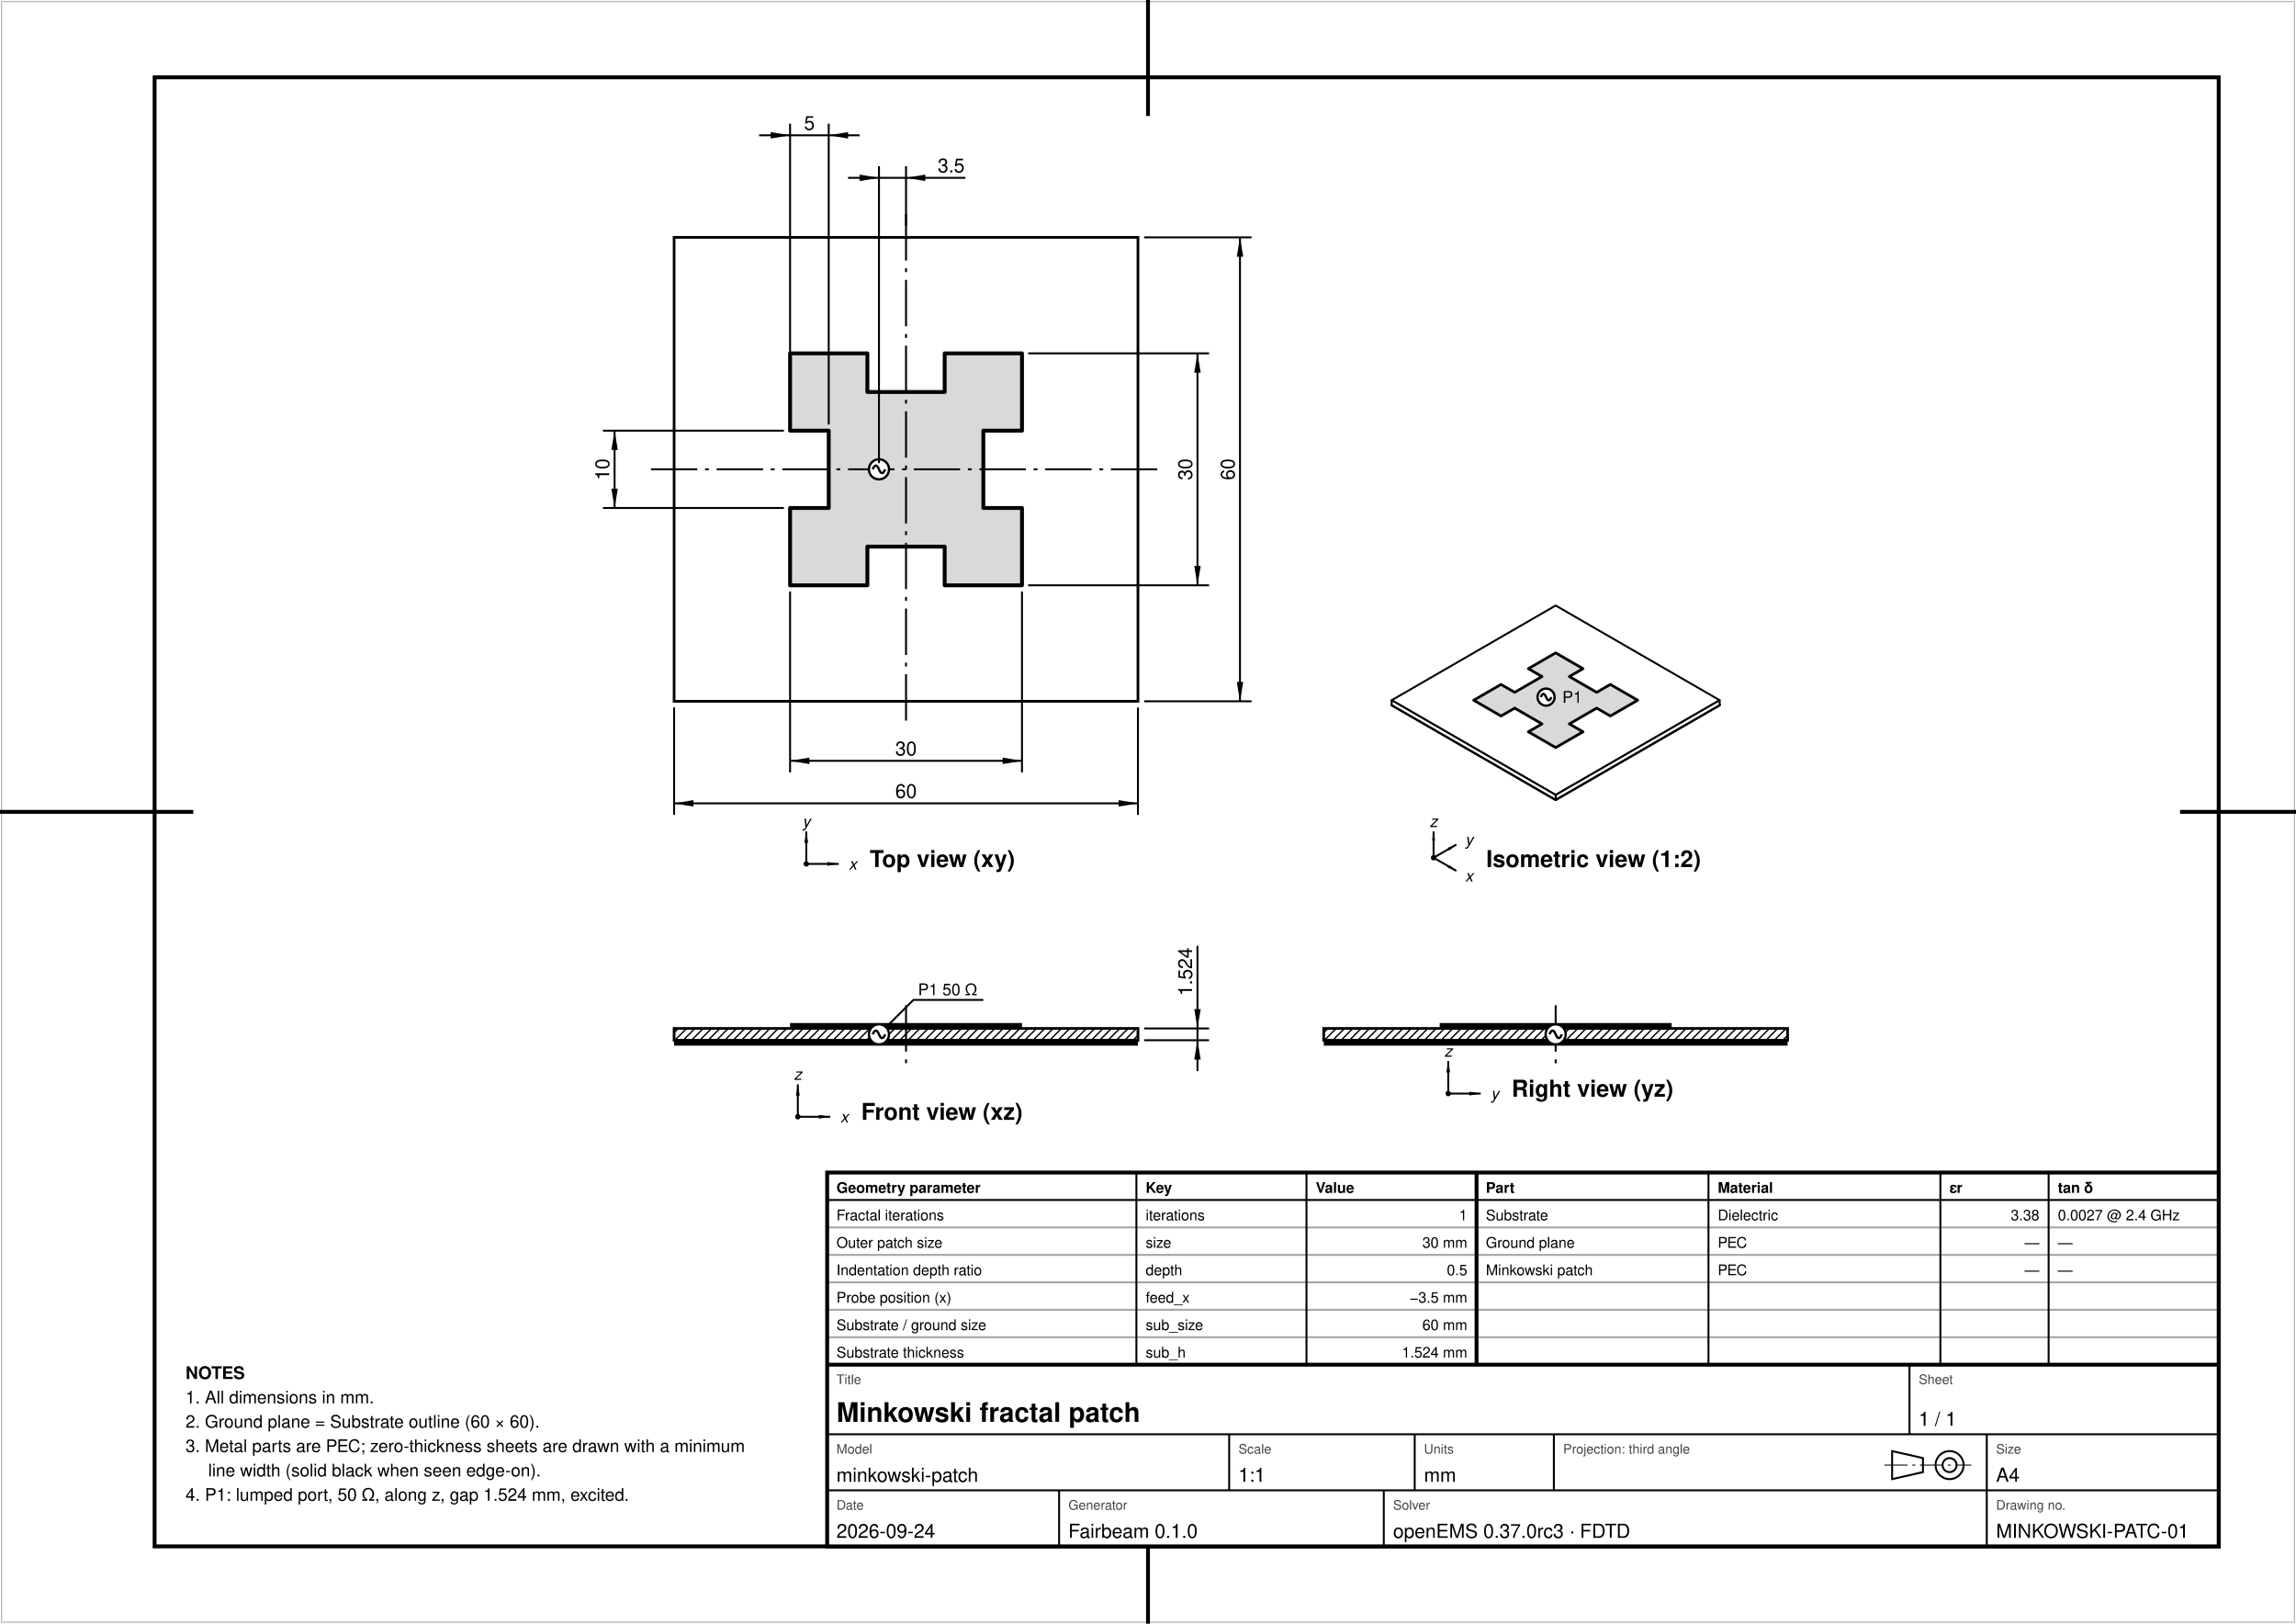
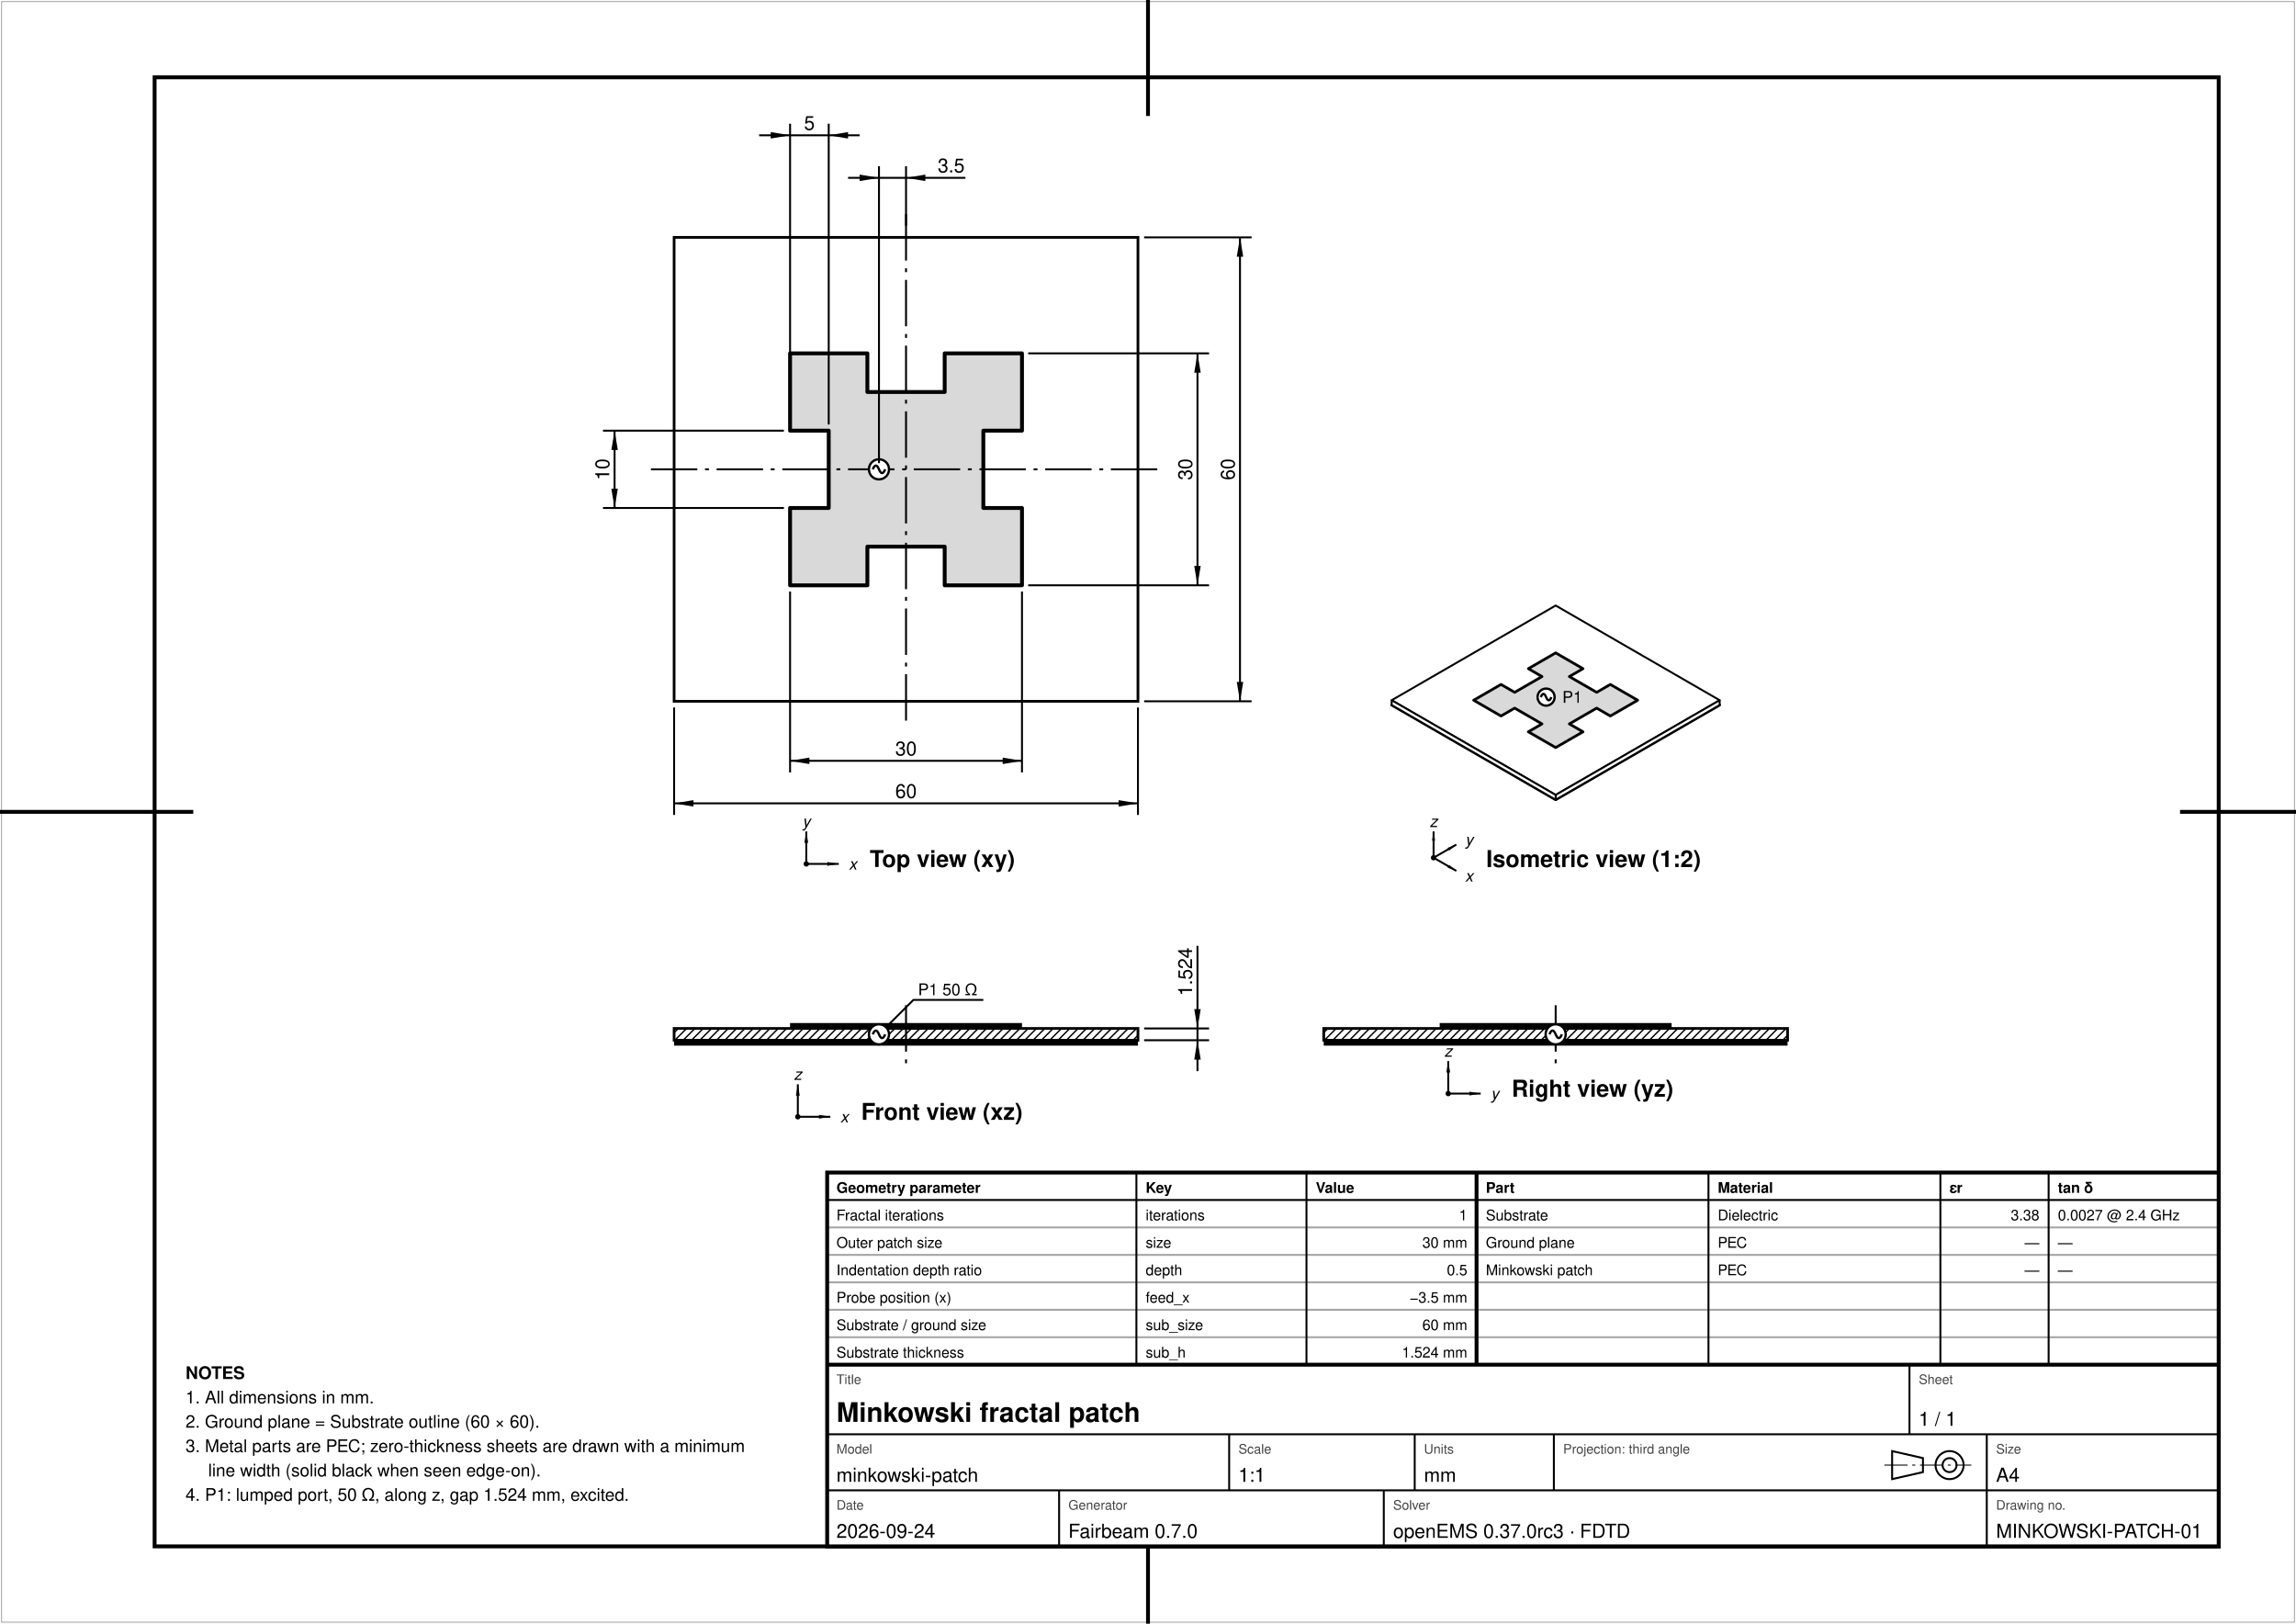
<svg xmlns="http://www.w3.org/2000/svg" version="1.1" width="297mm" height="210mm" viewBox="0 0 297 210" font-family="'IBM Plex Sans', Helvetica, Arial, sans-serif">
  <rect x="0" y="0" width="297" height="210" fill="#fff" stroke="none" />
  <g class="frame">
    <rect x="20" y="10" width="267" height="190" fill="none" stroke="#000" stroke-width="0.5" />
    <g stroke="#000" stroke-width="0.5">
      <line x1="148.5" y1="0" x2="148.5" y2="15" />
      <line x1="148.5" y1="195" x2="148.5" y2="210" />
      <line x1="0" y1="105" x2="25" y2="105" />
      <line x1="282" y1="105" x2="297" y2="105" />
    </g>
    <rect x="0.2" y="0.2" width="296.6" height="209.6" fill="none" stroke="#000" stroke-width="0.125" stroke-opacity="0.35" />
  </g>
  <g transform="translate(86.5 30)">
    <g class="view view-top">
      <g>
        <polygon points="0.7,60.7 60.7,60.7 60.7,0.7 0.7,0.7" fill="#fff" stroke="none" />
      </g>
      <g fill="none" stroke="#000" stroke-width="0.35">
        <polygon points="0.7,60.7 60.7,60.7 60.7,0.7 0.7,0.7" />
      </g>
      <g stroke-linejoin="round">
        <polygon points="15.7,45.7 25.7,45.7 25.7,40.7 35.7,40.7 35.7,45.7 45.7,45.7 45.7,35.7 40.7,35.7 40.7,25.7 45.7,25.7 45.7,15.7 35.7,15.7 35.7,20.7 25.7,20.7 25.7,15.7 15.7,15.7 15.7,25.7 20.7,25.7 20.7,35.7 15.7,35.7" fill="#d9d9d9" stroke="#000" stroke-width="0.5" />
      </g>
      <g stroke="#000" stroke-width="0.25" stroke-dasharray="6 1 0.5 1">
        <line x1="30.7" y1="-2.3" x2="30.7" y2="63.7" />
        <line x1="-2.3" y1="30.7" x2="63.7" y2="30.7" />
      </g>
      <g class="ports">
        <g>
          <circle cx="27.2" cy="30.7" r="1.3" fill="#fff" stroke="#000" stroke-width="0.3" />
          <path d="M26.394 30.7Q26.797 29.725 27.2 30.7T28.006 30.7" fill="none" stroke="#000" stroke-width="0.3" />
        </g>
      </g>
      <g class="dimensions">
        <g stroke="#000" stroke-width="0.25" fill="none">
          <line x1="27.2" y1="29.9" x2="27.2" y2="-8.5" />
          <line x1="30.7" y1="-0.8" x2="30.7" y2="-8.5" />
          <line x1="23.2" y1="-7" x2="38.38" y2="-7" />
          <line x1="15.7" y1="24.9" x2="15.7" y2="-14" />
          <line x1="20.7" y1="24.9" x2="20.7" y2="-14" />
          <line x1="11.7" y1="-12.5" x2="24.7" y2="-12.5" />
          <line x1="15.7" y1="46.5" x2="15.7" y2="69.9" />
          <line x1="45.7" y1="46.5" x2="45.7" y2="69.9" />
          <line x1="15.7" y1="68.4" x2="45.7" y2="68.4" />
          <line x1="0.7" y1="61.5" x2="0.7" y2="75.4" />
          <line x1="60.7" y1="61.5" x2="60.7" y2="75.4" />
          <line x1="0.7" y1="73.9" x2="60.7" y2="73.9" />
          <line x1="14.9" y1="25.7" x2="-8.5" y2="25.7" />
          <line x1="14.9" y1="35.7" x2="-8.5" y2="35.7" />
          <line x1="-7" y1="25.7" x2="-7" y2="35.7" />
          <line x1="46.5" y1="15.7" x2="69.9" y2="15.7" />
          <line x1="46.5" y1="45.7" x2="69.9" y2="45.7" />
          <line x1="68.4" y1="15.7" x2="68.4" y2="45.7" />
          <line x1="61.5" y1="0.7" x2="75.4" y2="0.7" />
          <line x1="61.5" y1="60.7" x2="75.4" y2="60.7" />
          <line x1="73.9" y1="0.7" x2="73.9" y2="60.7" />
        </g>
        <g>
          <polygon points="27.2,-7 24.7,-6.583 24.7,-7.417" fill="#000" stroke="none" />
          <polygon points="30.7,-7 33.2,-7.417 33.2,-6.583" fill="#000" stroke="none" />
          <polygon points="15.7,-12.5 13.2,-12.083 13.2,-12.917" fill="#000" stroke="none" />
          <polygon points="20.7,-12.5 23.2,-12.917 23.2,-12.083" fill="#000" stroke="none" />
          <polygon points="15.7,68.4 18.2,67.983 18.2,68.817" fill="#000" stroke="none" />
          <polygon points="45.7,68.4 43.2,68.817 43.2,67.983" fill="#000" stroke="none" />
          <polygon points="0.7,73.9 3.2,73.483 3.2,74.317" fill="#000" stroke="none" />
          <polygon points="60.7,73.9 58.2,74.317 58.2,73.483" fill="#000" stroke="none" />
          <polygon points="-7,25.7 -6.583,28.2 -7.417,28.2" fill="#000" stroke="none" />
          <polygon points="-7,35.7 -7.417,33.2 -6.583,33.2" fill="#000" stroke="none" />
          <polygon points="68.4,15.7 68.817,18.2 67.983,18.2" fill="#000" stroke="none" />
          <polygon points="68.4,45.7 67.983,43.2 68.817,43.2" fill="#000" stroke="none" />
          <polygon points="73.9,0.7 74.317,3.2 73.483,3.2" fill="#000" stroke="none" />
          <polygon points="73.9,60.7 73.483,58.2 74.317,58.2" fill="#000" stroke="none" />
        </g>
        <g fill="#000" font-size="2.5" stroke="none">
          <text x="36.54" y="-7.7" text-anchor="middle">3.5</text>
          <text x="18.2" y="-13.2" text-anchor="middle">5</text>
          <text x="30.7" y="67.7" text-anchor="middle">30</text>
          <text x="30.7" y="73.2" text-anchor="middle">60</text>
          <text x="-7.7" y="30.7" text-anchor="middle" transform="rotate(-90 -7.7 30.7)">10</text>
          <text x="67.7" y="30.7" text-anchor="middle" transform="rotate(-90 67.7 30.7)">30</text>
          <text x="73.2" y="30.7" text-anchor="middle" transform="rotate(-90 73.2 30.7)">60</text>
        </g>
      </g>
      <g class="triad">
        <circle cx="17.799" cy="81.733" r="0.35" fill="#000" stroke="none" />
        <line x1="17.799" y1="81.733" x2="21.999" y2="81.733" stroke="#000" stroke-width="0.25" />
        <polygon points="21.999,81.733 20.529,81.978 20.529,81.488" fill="#000" stroke="none" />
        <text x="23.299" y="82.468" font-size="2.1" text-anchor="start" font-style="italic">x</text>
        <line x1="17.799" y1="81.733" x2="17.799" y2="77.533" stroke="#000" stroke-width="0.25" />
        <polygon points="17.799,77.533 18.044,79.003 17.554,79.003" fill="#000" stroke="none" />
        <text x="17.799" y="76.968" font-size="2.1" text-anchor="middle" font-style="italic">y</text>
      </g>
      <text x="25.999" y="82.133" font-size="3" font-weight="600">Top view (xy)</text>
    </g>
  </g>
  <g transform="translate(179.32 77.616)">
    <g class="view view-iso">
      <polygon points="0.7,13.57 21.913,25.817 43.126,13.57 21.913,1.322" fill="#d9d9d9" stroke="#000" stroke-width="0.35" stroke-linejoin="round" />
      <polygon points="0.7,12.947 21.913,25.195 43.126,12.947 21.913,0.7" fill="#fff" stroke="#000" stroke-width="0.25" stroke-linejoin="round" />
      <polygon points="11.307,12.947 14.842,14.989 16.61,13.968 20.145,16.009 18.378,17.03 21.913,19.071 25.449,17.03 23.681,16.009 27.217,13.968 28.984,14.989 32.52,12.947 28.984,10.906 27.217,11.927 23.681,9.886 25.449,8.865 21.913,6.824 18.378,8.865 20.145,9.886 16.61,11.927 14.842,10.906" fill="#d9d9d9" stroke="#000" stroke-width="0.35" stroke-linejoin="round" />
      <polygon points="21.913,25.817 43.126,13.57 43.126,12.947 21.913,25.195" fill="#fff" stroke="#000" stroke-width="0.25" stroke-linejoin="round" />
      <polygon points="0.7,13.57 21.913,25.817 21.913,25.195 0.7,12.947" fill="#fff" stroke="#000" stroke-width="0.25" stroke-linejoin="round" />
      <line x1="20.676" y1="12.855" x2="20.676" y2="12.233" stroke="#000" stroke-width="0.25" />
      <g>
        <circle cx="20.676" cy="12.544" r="1.105" fill="#fff" stroke="#000" stroke-width="0.3" />
        <path d="M19.991 12.544Q20.333 11.715 20.676 12.544T21.361 12.544" fill="none" stroke="#000" stroke-width="0.3" />
      </g>
      <text x="22.776" y="13.279" font-size="2.1">P1</text>
      <g class="triad">
        <circle cx="6.121" cy="33.317" r="0.35" fill="#000" stroke="none" />
        <line x1="6.121" y1="33.317" x2="9.066" y2="35.017" stroke="#000" stroke-width="0.25" />
        <polygon points="9.066,35.017 7.936,34.594 8.134,34.25" fill="#000" stroke="none" />
        <text x="10.192" y="36.402" font-size="2.1" text-anchor="start" font-style="italic">x</text>
        <line x1="6.121" y1="33.317" x2="9.066" y2="31.617" stroke="#000" stroke-width="0.25" />
        <polygon points="9.066,31.617 8.134,32.384 7.936,32.04" fill="#000" stroke="none" />
        <text x="10.192" y="31.702" font-size="2.1" text-anchor="start" font-style="italic">y</text>
        <line x1="6.121" y1="33.317" x2="6.121" y2="29.917" stroke="#000" stroke-width="0.25" />
        <polygon points="6.121,29.917 6.32,31.107 5.923,31.107" fill="#000" stroke="none" />
        <text x="6.121" y="29.352" font-size="2.1" text-anchor="middle" font-style="italic">z</text>
      </g>
      <text x="12.921" y="34.517" font-size="3" font-weight="600">Isometric view (1:2)</text>
    </g>
  </g>
  <g transform="translate(86.5 132.313)">
    <g class="view view-front">
      <g>
        <polygon points="0.7,2.224 60.7,2.224 60.7,0.7 0.7,0.7" fill="#fff" stroke="none" />
      </g>
      <path d="M0.7 1.239L1.239 0.7M0.792 2.224L2.316 0.7M1.87 2.224L3.394 0.7M2.948 2.224L4.472 0.7M4.025 2.224L5.549 0.7M5.103 2.224L6.627 0.7M6.181 2.224L7.705 0.7M7.258 2.224L8.782 0.7M8.336 2.224L9.86 0.7M9.413 2.224L10.937 0.7M10.491 2.224L12.015 0.7M11.569 2.224L13.093 0.7M12.646 2.224L14.17 0.7M13.724 2.224L15.248 0.7M14.802 2.224L16.326 0.7M15.879 2.224L17.403 0.7M16.957 2.224L18.481 0.7M18.035 2.224L19.559 0.7M19.112 2.224L20.636 0.7M20.19 2.224L21.714 0.7M21.267 2.224L22.791 0.7M22.345 2.224L23.869 0.7M23.423 2.224L24.947 0.7M24.5 2.224L26.024 0.7M25.578 2.224L27.102 0.7M26.656 2.224L28.18 0.7M27.733 2.224L29.257 0.7M28.811 2.224L30.335 0.7M29.888 2.224L31.412 0.7M30.966 2.224L32.49 0.7M32.044 2.224L33.568 0.7M33.121 2.224L34.645 0.7M34.199 2.224L35.723 0.7M35.277 2.224L36.801 0.7M36.354 2.224L37.878 0.7M37.432 2.224L38.956 0.7M38.51 2.224L40.034 0.7M39.587 2.224L41.111 0.7M40.665 2.224L42.189 0.7M41.742 2.224L43.266 0.7M42.82 2.224L44.344 0.7M43.898 2.224L45.422 0.7M44.975 2.224L46.499 0.7M46.053 2.224L47.577 0.7M47.131 2.224L48.655 0.7M48.208 2.224L49.732 0.7M49.286 2.224L50.81 0.7M50.363 2.224L51.887 0.7M51.441 2.224L52.965 0.7M52.519 2.224L54.043 0.7M53.596 2.224L55.12 0.7M54.674 2.224L56.198 0.7M55.752 2.224L57.276 0.7M56.829 2.224L58.353 0.7M57.907 2.224L59.431 0.7M58.985 2.224L60.509 0.7M60.062 2.224L60.7 1.586" fill="none" stroke="#000" stroke-width="0.18" />
      <g fill="none" stroke="#000" stroke-width="0.35">
        <polygon points="0.7,2.224 60.7,2.224 60.7,0.7 0.7,0.7" />
      </g>
      <g stroke-linejoin="round">
        <rect x="15.7" y="0" width="30" height="0.7" fill="#000" stroke="none" />
        <rect x="0.7" y="2.224" width="60" height="0.7" fill="#000" stroke="none" />
      </g>
      <g stroke="#000" stroke-width="0.25" stroke-dasharray="6 1 0.5 1">
        <line x1="30.7" y1="-2.3" x2="30.7" y2="5.224" />
      </g>
      <g class="ports">
        <line x1="27.2" y1="2.224" x2="27.2" y2="0.7" stroke="#000" stroke-width="0.25" />
        <g>
          <circle cx="27.2" cy="1.462" r="1.3" fill="#fff" stroke="#000" stroke-width="0.3" />
          <path d="M26.394 1.462Q26.797 0.487 27.2 1.462T28.006 1.462" fill="none" stroke="#000" stroke-width="0.3" />
        </g>
        <g>
          <polyline points="28.119,0.543 31.655,-2.993 40.702,-2.993" fill="none" stroke="#000" stroke-width="0.25" />
          <rect x="31.655" y="-4.988" width="9.047" height="1.795" fill="#fff" stroke="none" fill-opacity="0.85" />
          <text x="32.255" y="-3.593" font-size="2.1" text-anchor="start">P1 50 Ω</text>
        </g>
      </g>
      <g class="dimensions">
        <g stroke="#000" stroke-width="0.25" fill="none">
          <line x1="61.5" y1="0.7" x2="69.9" y2="0.7" />
          <line x1="61.5" y1="2.224" x2="69.9" y2="2.224" />
          <line x1="68.4" y1="-9.98" x2="68.4" y2="6.224" />
        </g>
        <g>
          <polygon points="68.4,0.7 67.983,-1.8 68.817,-1.8" fill="#000" stroke="none" />
          <polygon points="68.4,2.224 68.817,4.724 67.983,4.724" fill="#000" stroke="none" />
        </g>
        <g fill="#000" font-size="2.5" stroke="none">
          <text x="67.7" y="-6.64" text-anchor="middle" transform="rotate(-90 67.7 -6.64)">1.524</text>
        </g>
      </g>
      <g class="triad">
        <circle cx="16.704" cy="12.124" r="0.35" fill="#000" stroke="none" />
        <line x1="16.704" y1="12.124" x2="20.904" y2="12.124" stroke="#000" stroke-width="0.25" />
        <polygon points="20.904,12.124 19.434,12.369 19.434,11.879" fill="#000" stroke="none" />
        <text x="22.204" y="12.859" font-size="2.1" text-anchor="start" font-style="italic">x</text>
        <line x1="16.704" y1="12.124" x2="16.704" y2="7.924" stroke="#000" stroke-width="0.25" />
        <polygon points="16.704,7.924 16.949,9.394 16.459,9.394" fill="#000" stroke="none" />
        <text x="16.704" y="7.359" font-size="2.1" text-anchor="middle" font-style="italic">z</text>
      </g>
      <text x="24.904" y="12.524" font-size="3" font-weight="600">Front view (xz)</text>
    </g>
  </g>
  <g transform="translate(170.533 132.313)">
    <g class="view view-side">
      <g>
        <polygon points="0.7,2.224 60.7,2.224 60.7,0.7 0.7,0.7" fill="#fff" stroke="none" />
      </g>
      <path d="M0.7 1.239L1.239 0.7M0.792 2.224L2.316 0.7M1.87 2.224L3.394 0.7M2.948 2.224L4.472 0.7M4.025 2.224L5.549 0.7M5.103 2.224L6.627 0.7M6.181 2.224L7.705 0.7M7.258 2.224L8.782 0.7M8.336 2.224L9.86 0.7M9.413 2.224L10.937 0.7M10.491 2.224L12.015 0.7M11.569 2.224L13.093 0.7M12.646 2.224L14.17 0.7M13.724 2.224L15.248 0.7M14.802 2.224L16.326 0.7M15.879 2.224L17.403 0.7M16.957 2.224L18.481 0.7M18.035 2.224L19.559 0.7M19.112 2.224L20.636 0.7M20.19 2.224L21.714 0.7M21.267 2.224L22.791 0.7M22.345 2.224L23.869 0.7M23.423 2.224L24.947 0.7M24.5 2.224L26.024 0.7M25.578 2.224L27.102 0.7M26.656 2.224L28.18 0.7M27.733 2.224L29.257 0.7M28.811 2.224L30.335 0.7M29.888 2.224L31.412 0.7M30.966 2.224L32.49 0.7M32.044 2.224L33.568 0.7M33.121 2.224L34.645 0.7M34.199 2.224L35.723 0.7M35.277 2.224L36.801 0.7M36.354 2.224L37.878 0.7M37.432 2.224L38.956 0.7M38.51 2.224L40.034 0.7M39.587 2.224L41.111 0.7M40.665 2.224L42.189 0.7M41.742 2.224L43.266 0.7M42.82 2.224L44.344 0.7M43.898 2.224L45.422 0.7M44.975 2.224L46.499 0.7M46.053 2.224L47.577 0.7M47.131 2.224L48.655 0.7M48.208 2.224L49.732 0.7M49.286 2.224L50.81 0.7M50.363 2.224L51.887 0.7M51.441 2.224L52.965 0.7M52.519 2.224L54.043 0.7M53.596 2.224L55.12 0.7M54.674 2.224L56.198 0.7M55.752 2.224L57.276 0.7M56.829 2.224L58.353 0.7M57.907 2.224L59.431 0.7M58.985 2.224L60.509 0.7M60.062 2.224L60.7 1.586" fill="none" stroke="#000" stroke-width="0.18" />
      <g fill="none" stroke="#000" stroke-width="0.35">
        <polygon points="0.7,2.224 60.7,2.224 60.7,0.7 0.7,0.7" />
      </g>
      <g stroke-linejoin="round">
        <rect x="15.7" y="0" width="30" height="0.7" fill="#000" stroke="none" />
        <rect x="0.7" y="2.224" width="60" height="0.7" fill="#000" stroke="none" />
      </g>
      <g stroke="#000" stroke-width="0.25" stroke-dasharray="6 1 0.5 1">
        <line x1="30.7" y1="-2.3" x2="30.7" y2="5.224" />
      </g>
      <g class="ports">
        <line x1="30.7" y1="2.224" x2="30.7" y2="0.7" stroke="#000" stroke-width="0.25" />
        <g>
          <circle cx="30.7" cy="1.462" r="1.3" fill="#fff" stroke="#000" stroke-width="0.3" />
          <path d="M29.894 1.462Q30.297 0.487 30.7 1.462T31.506 1.462" fill="none" stroke="#000" stroke-width="0.3" />
        </g>
      </g>
      <g class="triad">
        <circle cx="16.806" cy="9.124" r="0.35" fill="#000" stroke="none" />
        <line x1="16.806" y1="9.124" x2="21.006" y2="9.124" stroke="#000" stroke-width="0.25" />
        <polygon points="21.006,9.124 19.536,9.369 19.536,8.879" fill="#000" stroke="none" />
        <text x="22.306" y="9.859" font-size="2.1" text-anchor="start" font-style="italic">y</text>
        <line x1="16.806" y1="9.124" x2="16.806" y2="4.924" stroke="#000" stroke-width="0.25" />
        <polygon points="16.806,4.924 17.051,6.394 16.561,6.394" fill="#000" stroke="none" />
        <text x="16.806" y="4.359" font-size="2.1" text-anchor="middle" font-style="italic">z</text>
      </g>
      <text x="25.006" y="9.524" font-size="3" font-weight="600">Right view (yz)</text>
    </g>
  </g>
  <g font-size="2.25" fill="#000" class="notes">
    <text x="24" y="178.35" font-weight="600">NOTES</text>
    <text x="24" y="181.5">1. All dimensions in mm.</text>
    <text x="24" y="184.65">2. Ground plane = Substrate outline (60 × 60).</text>
    <text x="24" y="187.8">3. Metal parts are PEC; zero-thickness sheets are drawn with a minimum</text>
    <text x="26.925" y="190.95">line width (solid black when seen edge-on).</text>
    <text x="24" y="194.1">4. P1: lumped port, 50 Ω, along z, gap 1.524 mm, excited.</text>
  </g>
  <g class="title-block">
    <rect x="107" y="151.65" width="180" height="48.35" fill="#fff" stroke="#000" stroke-width="0.5" />
    <line x1="191" y1="151.65" x2="191" y2="176.5" stroke="#000" stroke-width="0.5" />
    <line x1="107" y1="176.5" x2="287" y2="176.5" stroke="#000" stroke-width="0.5" />
    <line x1="247" y1="176.5" x2="247" y2="185.5" stroke="#000" stroke-width="0.25" />
    <line x1="107" y1="185.5" x2="287" y2="185.5" stroke="#000" stroke-width="0.25" />
    <line x1="159" y1="185.5" x2="159" y2="192.75" stroke="#000" stroke-width="0.25" />
    <line x1="183" y1="185.5" x2="183" y2="192.75" stroke="#000" stroke-width="0.25" />
    <line x1="201" y1="185.5" x2="201" y2="192.75" stroke="#000" stroke-width="0.25" />
    <g>
      <polygon points="244.756,187.675 248.744,188.581 248.744,190.394 244.756,191.3" fill="none" stroke="#000" stroke-width="0.25" />
      <circle cx="252.188" cy="189.488" r="1.813" fill="none" stroke="#000" stroke-width="0.25" />
      <circle cx="252.188" cy="189.488" r="0.906" fill="none" stroke="#000" stroke-width="0.25" />
      <line x1="243.756" y1="189.488" x2="255" y2="189.488" stroke="#000" stroke-width="0.125" stroke-dasharray="3 0.6 0.4 0.6" />
    </g>
    <line x1="257" y1="185.5" x2="257" y2="192.75" stroke="#000" stroke-width="0.25" />
    <line x1="107" y1="192.75" x2="287" y2="192.75" stroke="#000" stroke-width="0.25" />
    <line x1="137" y1="192.75" x2="137" y2="200" stroke="#000" stroke-width="0.25" />
    <line x1="179" y1="192.75" x2="179" y2="200" stroke="#000" stroke-width="0.25" />
    <line x1="257" y1="192.75" x2="257" y2="200" stroke="#000" stroke-width="0.25" />
    <g stroke="#000" stroke-width="0.25">
      <line x1="107" y1="155.2" x2="287" y2="155.2" stroke-opacity="1" />
      <line x1="107" y1="158.75" x2="287" y2="158.75" stroke-opacity="0.35" />
      <line x1="107" y1="162.3" x2="287" y2="162.3" stroke-opacity="0.35" />
      <line x1="107" y1="165.85" x2="287" y2="165.85" stroke-opacity="0.35" />
      <line x1="107" y1="169.4" x2="287" y2="169.4" stroke-opacity="0.35" />
      <line x1="107" y1="172.95" x2="287" y2="172.95" stroke-opacity="0.35" />
      <line x1="147" y1="151.65" x2="147" y2="176.5" />
      <line x1="169" y1="151.65" x2="169" y2="176.5" />
      <line x1="221" y1="151.65" x2="221" y2="176.5" />
      <line x1="251" y1="151.65" x2="251" y2="176.5" />
      <line x1="265" y1="151.65" x2="265" y2="176.5" />
    </g>
    <g fill="#000">
      <text x="108.2" y="154.277" font-weight="600" font-size="1.9">Geometry parameter</text>
      <text x="108.2" y="157.827" font-size="1.9">Fractal iterations</text>
      <text x="108.2" y="161.377" font-size="1.9">Outer patch size</text>
      <text x="108.2" y="164.927" font-size="1.9">Indentation depth ratio</text>
      <text x="108.2" y="168.477" font-size="1.9">Probe position (x)</text>
      <text x="108.2" y="172.027" font-size="1.9">Substrate / ground size</text>
      <text x="108.2" y="175.577" font-size="1.9">Substrate thickness</text>
      <text x="148.2" y="154.277" font-weight="600" font-size="1.9">Key</text>
      <text x="148.2" y="157.827" font-size="1.9">iterations</text>
      <text x="148.2" y="161.377" font-size="1.9">size</text>
      <text x="148.2" y="164.927" font-size="1.9">depth</text>
      <text x="148.2" y="168.477" font-size="1.9">feed_x</text>
      <text x="148.2" y="172.027" font-size="1.9">sub_size</text>
      <text x="148.2" y="175.577" font-size="1.9">sub_h</text>
      <text x="170.2" y="154.277" font-weight="600" font-size="1.9">Value</text>
      <text x="189.8" y="157.827" text-anchor="end" font-size="1.9">1</text>
      <text x="189.8" y="161.377" text-anchor="end" font-size="1.9">30 mm</text>
      <text x="189.8" y="164.927" text-anchor="end" font-size="1.9">0.5</text>
      <text x="189.8" y="168.477" text-anchor="end" font-size="1.9">−3.5 mm</text>
      <text x="189.8" y="172.027" text-anchor="end" font-size="1.9">60 mm</text>
      <text x="189.8" y="175.577" text-anchor="end" font-size="1.9">1.524 mm</text>
      <text x="192.2" y="154.277" font-weight="600" font-size="1.9">Part</text>
      <text x="192.2" y="157.827" font-size="1.9">Substrate</text>
      <text x="192.2" y="161.377" font-size="1.9">Ground plane</text>
      <text x="192.2" y="164.927" font-size="1.9">Minkowski patch</text>
      <text x="222.2" y="154.277" font-weight="600" font-size="1.9">Material</text>
      <text x="222.2" y="157.827" font-size="1.9">Dielectric</text>
      <text x="222.2" y="161.377" font-size="1.9">PEC</text>
      <text x="222.2" y="164.927" font-size="1.9">PEC</text>
      <text x="252.2" y="154.277" font-weight="600" font-size="1.9">εr</text>
      <text x="263.8" y="157.827" text-anchor="end" font-size="1.9">3.38</text>
      <text x="263.8" y="161.377" text-anchor="end" font-size="1.9">—</text>
      <text x="263.8" y="164.927" text-anchor="end" font-size="1.9">—</text>
      <text x="266.2" y="154.277" font-weight="600" font-size="1.9">tan δ</text>
      <text x="266.2" y="157.827" font-size="1.9">0.0027 @ 2.4 GHz</text>
      <text x="266.2" y="161.377" font-size="1.9">—</text>
      <text x="266.2" y="164.927" font-size="1.9">—</text>
      <text x="108.2" y="179" font-size="1.7" fill="#444">Title</text>
      <text x="108.2" y="183.9" font-size="3.5" font-weight="600">Minkowski fractal patch</text>
      <text x="248.2" y="179" font-size="1.7" fill="#444">Sheet</text>
      <text x="248.2" y="184.4" font-size="2.5">1 / 1</text>
      <text x="108.2" y="188" font-size="1.7" fill="#444">Model</text>
      <text x="108.2" y="191.65" font-size="2.5">minkowski-patch</text>
      <text x="160.2" y="188" font-size="1.7" fill="#444">Scale</text>
      <text x="160.2" y="191.65" font-size="2.5">1:1</text>
      <text x="184.2" y="188" font-size="1.7" fill="#444">Units</text>
      <text x="184.2" y="191.65" font-size="2.5">mm</text>
      <text x="202.2" y="188" font-size="1.7" fill="#444">Projection: third angle</text>
      <text x="258.2" y="188" font-size="1.7" fill="#444">Size</text>
      <text x="258.2" y="191.65" font-size="2.5">A4</text>
      <text x="108.2" y="195.25" font-size="1.7" fill="#444">Date</text>
      <text x="108.2" y="198.9" font-size="2.5">2026-09-24</text>
      <text x="138.2" y="195.25" font-size="1.7" fill="#444">Generator</text>
-       <text x="138.2" y="198.9" font-size="2.5">Fairbeam 0.1.0</text>
+       <text x="138.2" y="198.9" font-size="2.5">Fairbeam 0.7.0</text>
      <text x="180.2" y="195.25" font-size="1.7" fill="#444">Solver</text>
      <text x="180.2" y="198.9" font-size="2.5">openEMS 0.37.0rc3 · FDTD</text>
      <text x="258.2" y="195.25" font-size="1.7" fill="#444">Drawing no.</text>
-       <text x="258.2" y="198.9" font-size="2.5">MINKOWSKI-PATC-01</text>
+       <text x="258.2" y="198.9" font-size="2.5">MINKOWSKI-PATCH-01</text>
    </g>
  </g>
</svg>
